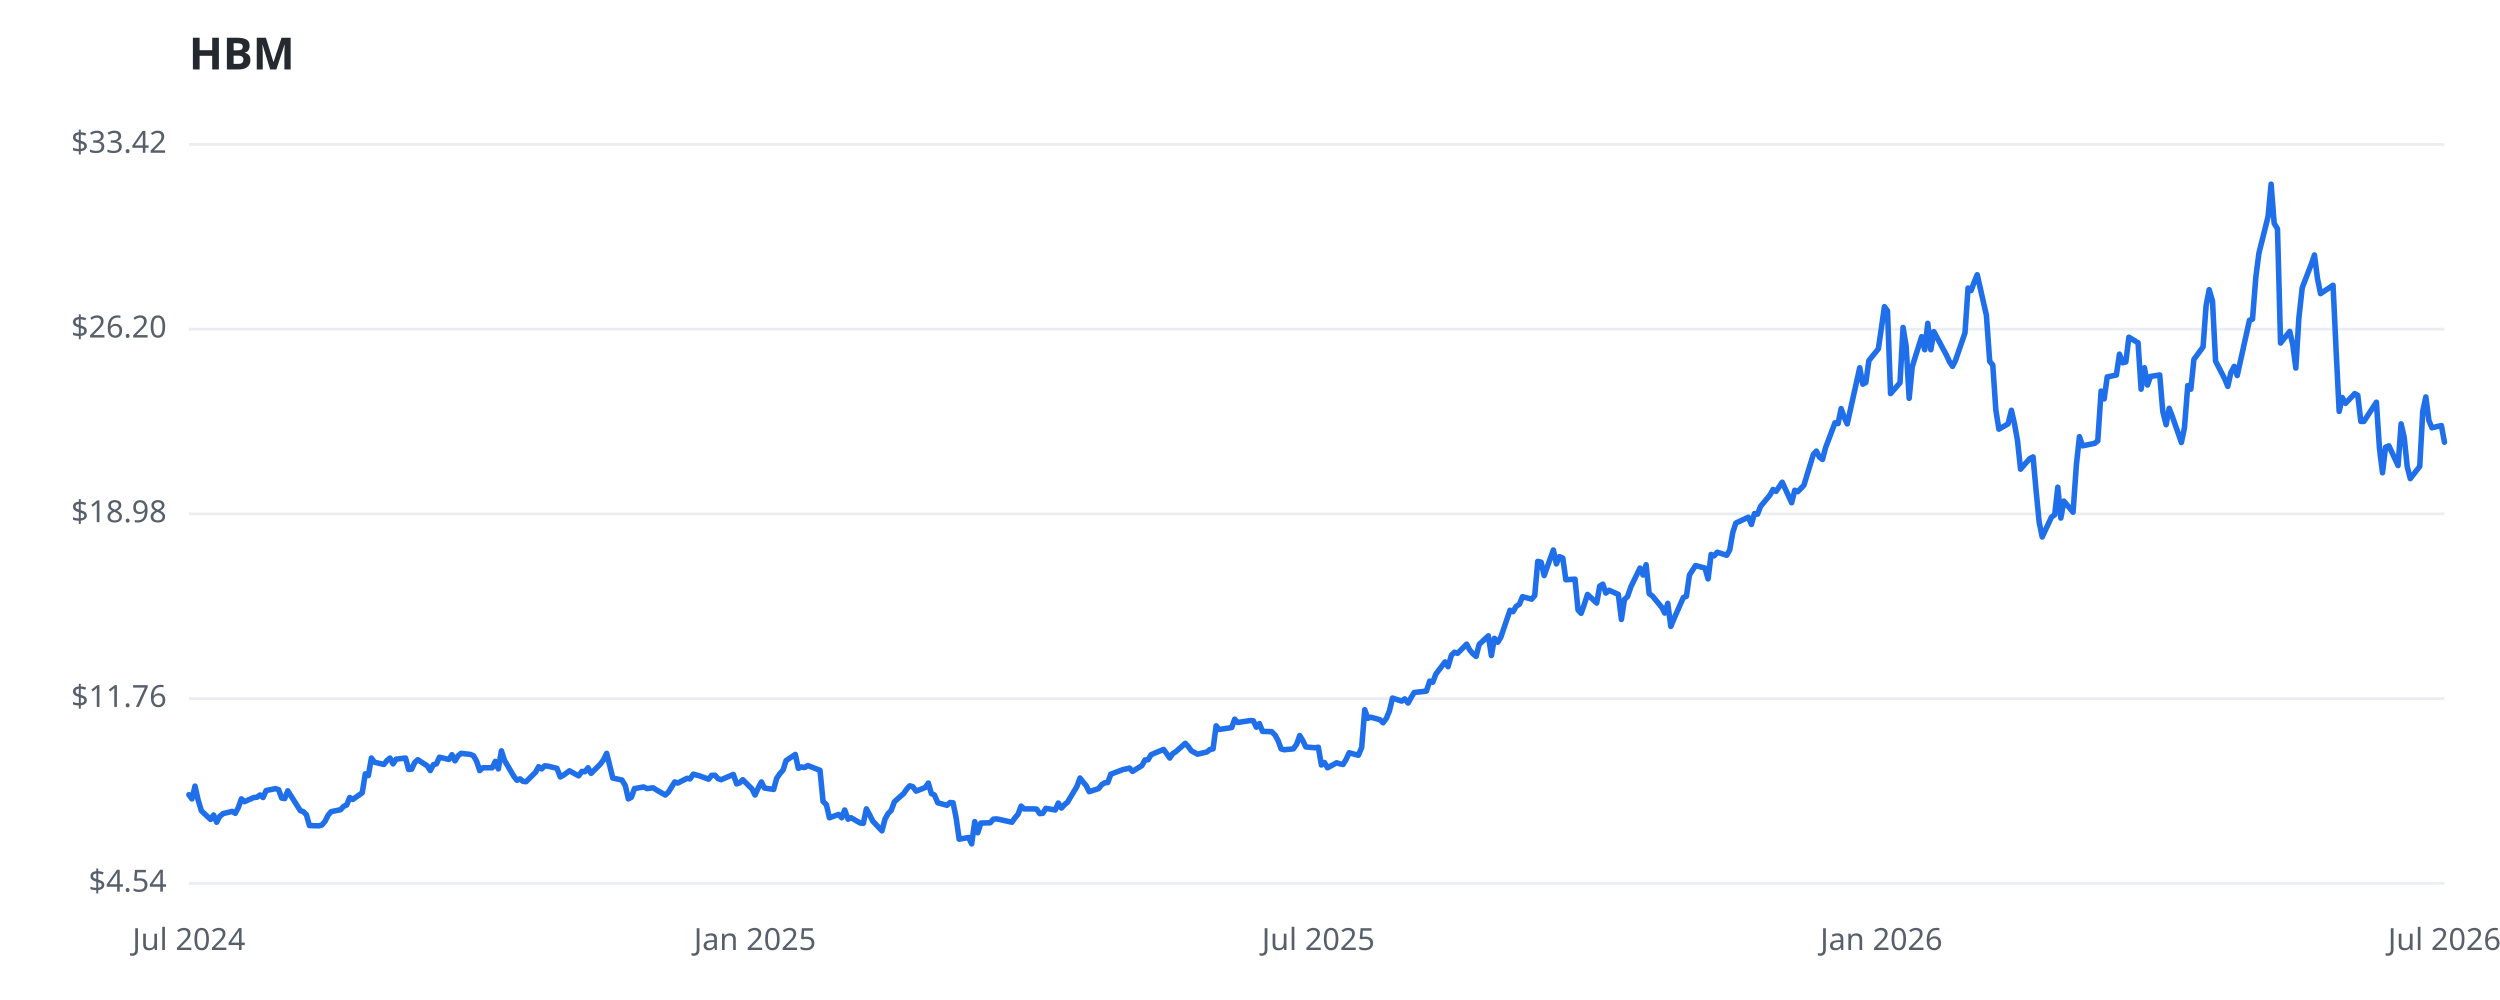
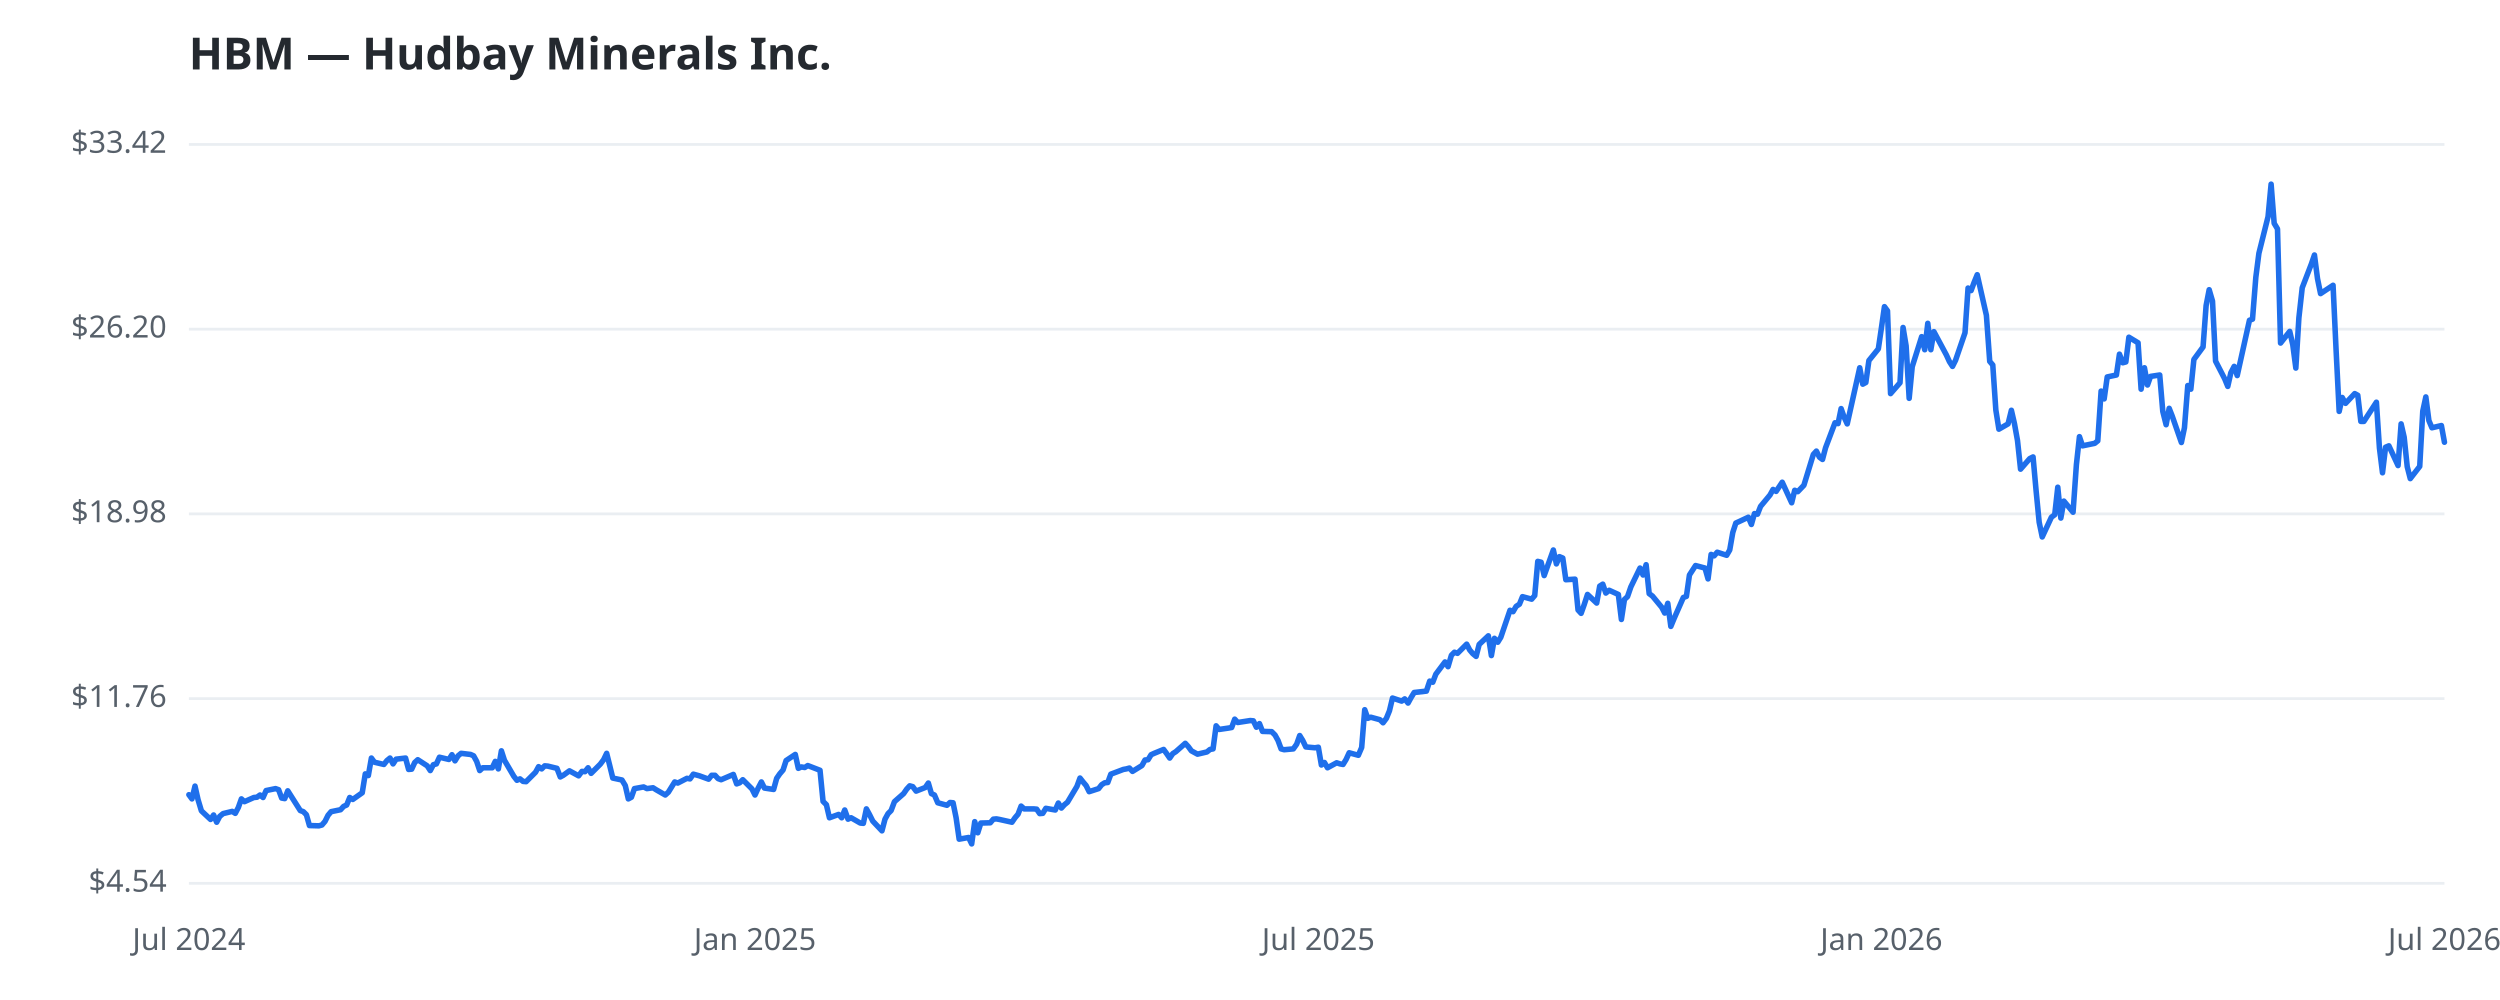
<svg xmlns="http://www.w3.org/2000/svg" viewBox="0 0 900 360" role="img" aria-labelledby="title-HBM">
  <rect width="100%" height="100%" fill="#fff" />
-   <text x="68" y="25" fill="#24292f" font-family="system-ui,sans-serif" font-size="16" font-weight="600">HBM</text>
+   <text x="68" y="25" fill="#24292f" font-family="system-ui,sans-serif" font-size="16" font-weight="600">HBM — Hudbay Minerals Inc.</text>
  <line x1="68" y1="318.0" x2="880" y2="318.0" stroke="#eaeef2" stroke-width="1" />
  <text x="60" y="321.0" text-anchor="end" fill="#57606a" font-family="system-ui,sans-serif" font-size="11">$4.54</text>
  <line x1="68" y1="251.5" x2="880" y2="251.5" stroke="#eaeef2" stroke-width="1" />
  <text x="60" y="254.5" text-anchor="end" fill="#57606a" font-family="system-ui,sans-serif" font-size="11">$11.76</text>
  <line x1="68" y1="185.0" x2="880" y2="185.0" stroke="#eaeef2" stroke-width="1" />
  <text x="60" y="188.0" text-anchor="end" fill="#57606a" font-family="system-ui,sans-serif" font-size="11">$18.98</text>
  <line x1="68" y1="118.5" x2="880" y2="118.5" stroke="#eaeef2" stroke-width="1" />
  <text x="60" y="121.5" text-anchor="end" fill="#57606a" font-family="system-ui,sans-serif" font-size="11">$26.20</text>
  <line x1="68" y1="52.0" x2="880" y2="52.0" stroke="#eaeef2" stroke-width="1" />
  <text x="60" y="55.0" text-anchor="end" fill="#57606a" font-family="system-ui,sans-serif" font-size="11">$33.42</text>
  <text x="68.0" y="342" text-anchor="middle" fill="#57606a" font-family="system-ui,sans-serif" font-size="11">Jul 2024</text>
  <text x="271.8" y="342" text-anchor="middle" fill="#57606a" font-family="system-ui,sans-serif" font-size="11">Jan 2025</text>
  <text x="474.6" y="342" text-anchor="middle" fill="#57606a" font-family="system-ui,sans-serif" font-size="11">Jul 2025</text>
  <text x="677.3" y="342" text-anchor="middle" fill="#57606a" font-family="system-ui,sans-serif" font-size="11">Jan 2026</text>
  <text x="880.0" y="342" text-anchor="middle" fill="#57606a" font-family="system-ui,sans-serif" font-size="11">Jul 2026</text>
  <polyline points="68.0,286.1 69.1,287.6 70.2,283.0 71.3,287.9 72.5,291.9 75.8,295.0 76.9,293.4 78.0,296.0 79.1,293.9 80.3,292.9 83.6,292.1 84.7,292.8 85.8,290.7 86.9,287.6 88.0,288.6 91.4,287.1 92.5,287.0 93.6,286.2 94.7,287.1 95.8,284.6 99.2,283.9 100.3,284.3 101.4,287.3 102.5,287.5 103.6,284.7 108.1,291.8 109.2,292.2 110.3,293.3 111.4,297.2 114.8,297.3 115.9,297.0 117.0,295.7 118.1,293.5 119.2,292.2 122.6,291.5 123.7,290.3 124.8,289.8 125.9,287.1 127.0,287.8 130.4,285.4 131.5,278.6 132.6,279.2 133.7,272.9 134.8,274.4 138.2,275.2 139.3,273.8 140.4,272.9 141.5,275.0 142.6,273.3 146.0,272.9 147.1,277.0 148.2,276.9 149.3,274.5 150.4,273.5 153.8,275.7 154.9,277.4 156.0,275.3 157.1,275.0 158.2,272.6 161.6,273.4 162.7,271.7 163.8,273.9 164.9,272.1 166.0,271.2 169.4,271.6 170.5,272.1 171.6,274.1 172.7,277.4 173.8,276.4 177.2,276.4 178.3,274.1 179.4,276.8 180.5,270.3 181.6,273.7 185.0,279.5 186.1,280.9 187.2,280.4 188.3,281.3 189.4,281.4 192.8,278.0 193.9,276.0 195.0,276.8 196.1,275.7 197.2,275.8 200.5,276.6 201.7,279.7 202.8,279.1 205.0,277.5 208.3,279.3 209.5,277.7 210.6,277.8 211.7,276.4 212.8,278.4 216.1,275.1 217.3,273.5 218.4,271.2 219.5,275.6 220.6,280.1 223.9,280.8 225.1,282.8 226.2,287.6 227.3,287.0 228.4,283.9 231.7,283.3 232.9,283.9 235.1,283.6 236.2,284.3 239.5,286.2 240.6,285.2 242.9,281.5 244.0,281.9 247.3,280.2 248.4,280.4 249.6,278.7 251.8,279.3 255.1,280.5 256.2,279.1 257.4,279.1 258.5,280.3 259.6,280.7 264.0,278.8 265.2,282.2 266.3,281.8 267.4,280.7 270.7,284.0 271.8,286.2 272.9,283.8 274.1,281.5 275.2,283.7 278.5,284.2 279.6,280.2 280.7,278.6 281.9,277.2 283.0,273.8 286.3,271.6 287.4,276.6 288.5,276.1 289.7,276.3 290.8,275.6 295.2,277.3 296.3,288.5 297.5,289.7 298.6,294.4 301.9,293.2 303.0,294.4 304.1,291.6 305.3,294.9 306.4,294.4 309.7,296.3 310.8,296.4 311.9,291.2 313.0,293.2 314.2,295.6 317.5,299.1 318.6,294.9 319.7,292.9 320.8,291.8 322.0,288.6 325.3,285.7 326.4,284.1 327.5,282.9 328.6,283.2 329.8,284.8 333.1,283.5 334.2,281.9 335.3,285.7 336.4,286.2 337.6,289.0 340.9,289.9 342.0,288.9 343.1,289.0 344.2,294.4 345.3,302.1 348.7,301.5 349.8,303.8 350.9,295.8 352.0,299.8 353.1,296.3 356.5,296.2 357.6,294.9 358.7,294.8 359.8,295.0 364.3,296.0 365.4,294.4 366.5,293.1 367.6,290.2 368.7,291.2 372.1,291.2 373.2,291.3 374.3,292.9 375.4,292.8 376.5,291.0 379.9,291.6 381.0,289.1 382.1,290.9 383.2,289.7 384.3,288.8 387.7,283.1 388.8,280.1 389.9,281.5 391.0,282.8 392.1,285.0 395.5,283.9 396.6,282.5 397.7,281.8 398.8,281.7 399.9,278.7 404.4,277.0 405.5,276.8 406.6,276.5 407.7,277.7 411.1,275.6 412.2,273.6 413.3,273.5 414.4,271.7 415.5,271.2 418.9,269.8 420.0,271.3 421.1,272.9 422.2,271.3 423.3,270.6 426.7,267.6 427.8,268.8 428.9,270.3 431.1,271.5 434.5,270.7 435.6,269.8 436.7,269.6 437.8,261.3 438.9,262.6 442.3,262.1 443.4,261.9 444.5,258.9 445.6,260.1 450.1,259.4 451.2,259.5 452.3,261.8 453.4,260.5 454.5,263.3 457.8,263.4 459.0,264.6 460.1,266.6 461.2,269.6 462.3,269.9 465.6,269.6 466.8,267.9 467.9,264.8 469.0,266.6 470.1,268.9 473.4,269.2 474.6,269.0 475.7,275.4 476.8,274.5 477.9,276.4 481.2,274.6 482.4,275.0 483.5,275.2 484.6,273.4 485.7,271.0 489.0,271.9 490.2,269.1 491.3,255.5 492.4,258.6 493.5,258.2 496.8,259.1 497.9,260.2 499.1,258.6 500.2,255.9 501.3,251.3 504.6,252.4 505.7,251.6 506.9,253.1 508.0,251.1 509.1,249.3 513.5,248.8 514.7,245.2 515.8,245.6 516.9,242.7 520.2,238.3 521.3,240.0 522.5,235.9 523.6,234.8 524.7,235.2 528.0,231.9 529.1,234.0 530.2,235.3 531.4,236.3 532.5,232.0 535.8,228.9 536.9,236.0 538.0,229.8 539.2,231.2 540.3,229.4 543.6,219.7 544.7,220.2 545.8,218.3 547.0,217.5 548.1,214.8 551.4,215.7 552.5,214.4 553.6,202.1 554.8,202.4 555.9,207.2 559.2,198.0 560.3,203.0 561.4,200.4 562.6,200.9 563.7,208.7 567.0,208.5 568.1,219.6 569.2,220.8 570.3,217.7 571.5,214.0 574.8,217.1 575.9,211.0 577.0,210.3 578.1,213.5 579.3,212.5 582.6,214.0 583.7,223.0 584.8,215.8 585.9,214.8 587.1,211.3 590.4,204.5 591.5,207.0 592.6,203.3 593.7,213.7 594.9,214.6 598.2,218.6 599.3,220.7 600.4,217.2 601.5,225.5 602.7,222.6 606.0,215.1 607.1,214.7 608.2,207.0 610.4,203.6 613.8,204.5 614.9,208.4 616.0,199.6 617.1,200.1 618.2,198.8 621.6,199.9 622.7,198.0 623.8,191.7 624.9,188.3 626.0,187.8 629.4,186.2 630.5,188.8 631.6,184.9 632.7,185.1 633.8,182.3 637.2,178.2 638.3,176.2 639.4,176.9 641.6,173.6 645.0,181.0 646.1,176.5 647.2,177.0 649.4,174.7 652.8,163.6 653.9,162.4 655.0,164.6 656.1,165.4 657.2,161.2 660.6,152.2 661.7,152.5 662.8,147.1 663.9,150.2 665.0,152.6 669.5,132.4 670.6,138.3 671.7,137.7 672.8,129.8 676.2,125.6 677.3,118.1 678.4,110.4 679.5,111.9 680.6,141.7 684.0,137.8 685.1,117.9 686.2,124.5 687.3,143.4 688.4,132.0 691.8,121.2 692.9,125.9 694.0,116.4 695.1,125.9 696.2,119.4 700.7,127.8 701.8,130.2 702.9,131.9 704.0,129.7 707.4,119.8 708.5,103.7 709.6,104.6 710.7,101.6 711.8,98.9 715.1,113.5 716.3,130.1 717.4,131.4 718.5,147.6 719.6,154.5 722.9,152.6 724.1,147.7 725.2,152.5 726.3,158.6 727.4,168.9 730.7,165.1 731.9,164.5 733.0,176.7 734.1,188.0 735.2,193.3 738.5,186.2 739.7,185.3 740.8,175.4 741.9,186.5 743.0,180.4 746.3,184.4 747.5,167.3 748.6,157.2 749.7,160.5 754.1,159.6 755.2,158.7 756.4,140.8 757.5,143.6 758.6,135.7 761.9,135.0 763.0,127.5 764.2,130.6 765.3,130.3 766.4,121.4 769.7,123.4 770.8,140.1 772.0,132.4 773.1,138.6 774.2,135.5 777.5,135.0 778.6,148.1 779.8,152.9 780.9,147.0 782.0,149.8 785.3,159.3 786.4,154.0 787.6,138.8 788.7,140.1 789.8,129.4 793.1,124.9 794.2,110.0 795.3,104.3 796.5,108.4 797.6,130.0 800.9,136.4 802.0,139.1 803.1,134.2 804.3,131.9 805.4,135.2 809.8,115.3 810.9,114.9 812.1,99.8 813.2,91.2 816.5,78.0 817.6,66.3 818.7,80.4 819.9,82.4 821.0,123.5 824.3,119.3 825.4,124.1 826.5,132.5 827.6,114.4 828.8,103.6 832.1,95.0 833.2,91.8 834.3,100.3 835.4,105.7 839.9,102.7 841.0,126.2 842.1,148.1 843.2,143.1 844.4,145.2 847.7,141.7 848.8,142.3 849.9,151.7 851.0,151.7 855.5,144.8 856.6,161.3 857.7,170.2 858.8,161.0 860.0,160.5 863.3,167.6 864.4,152.6 865.5,157.4 866.6,168.0 867.7,172.3 871.1,167.9 872.2,148.0 873.3,142.9 874.4,151.4 875.5,154.0 878.9,153.2 880.0,159.2" fill="none" stroke="#1f6feb" stroke-width="2" stroke-linejoin="round" stroke-linecap="round" vector-effect="non-scaling-stroke" />
</svg>
